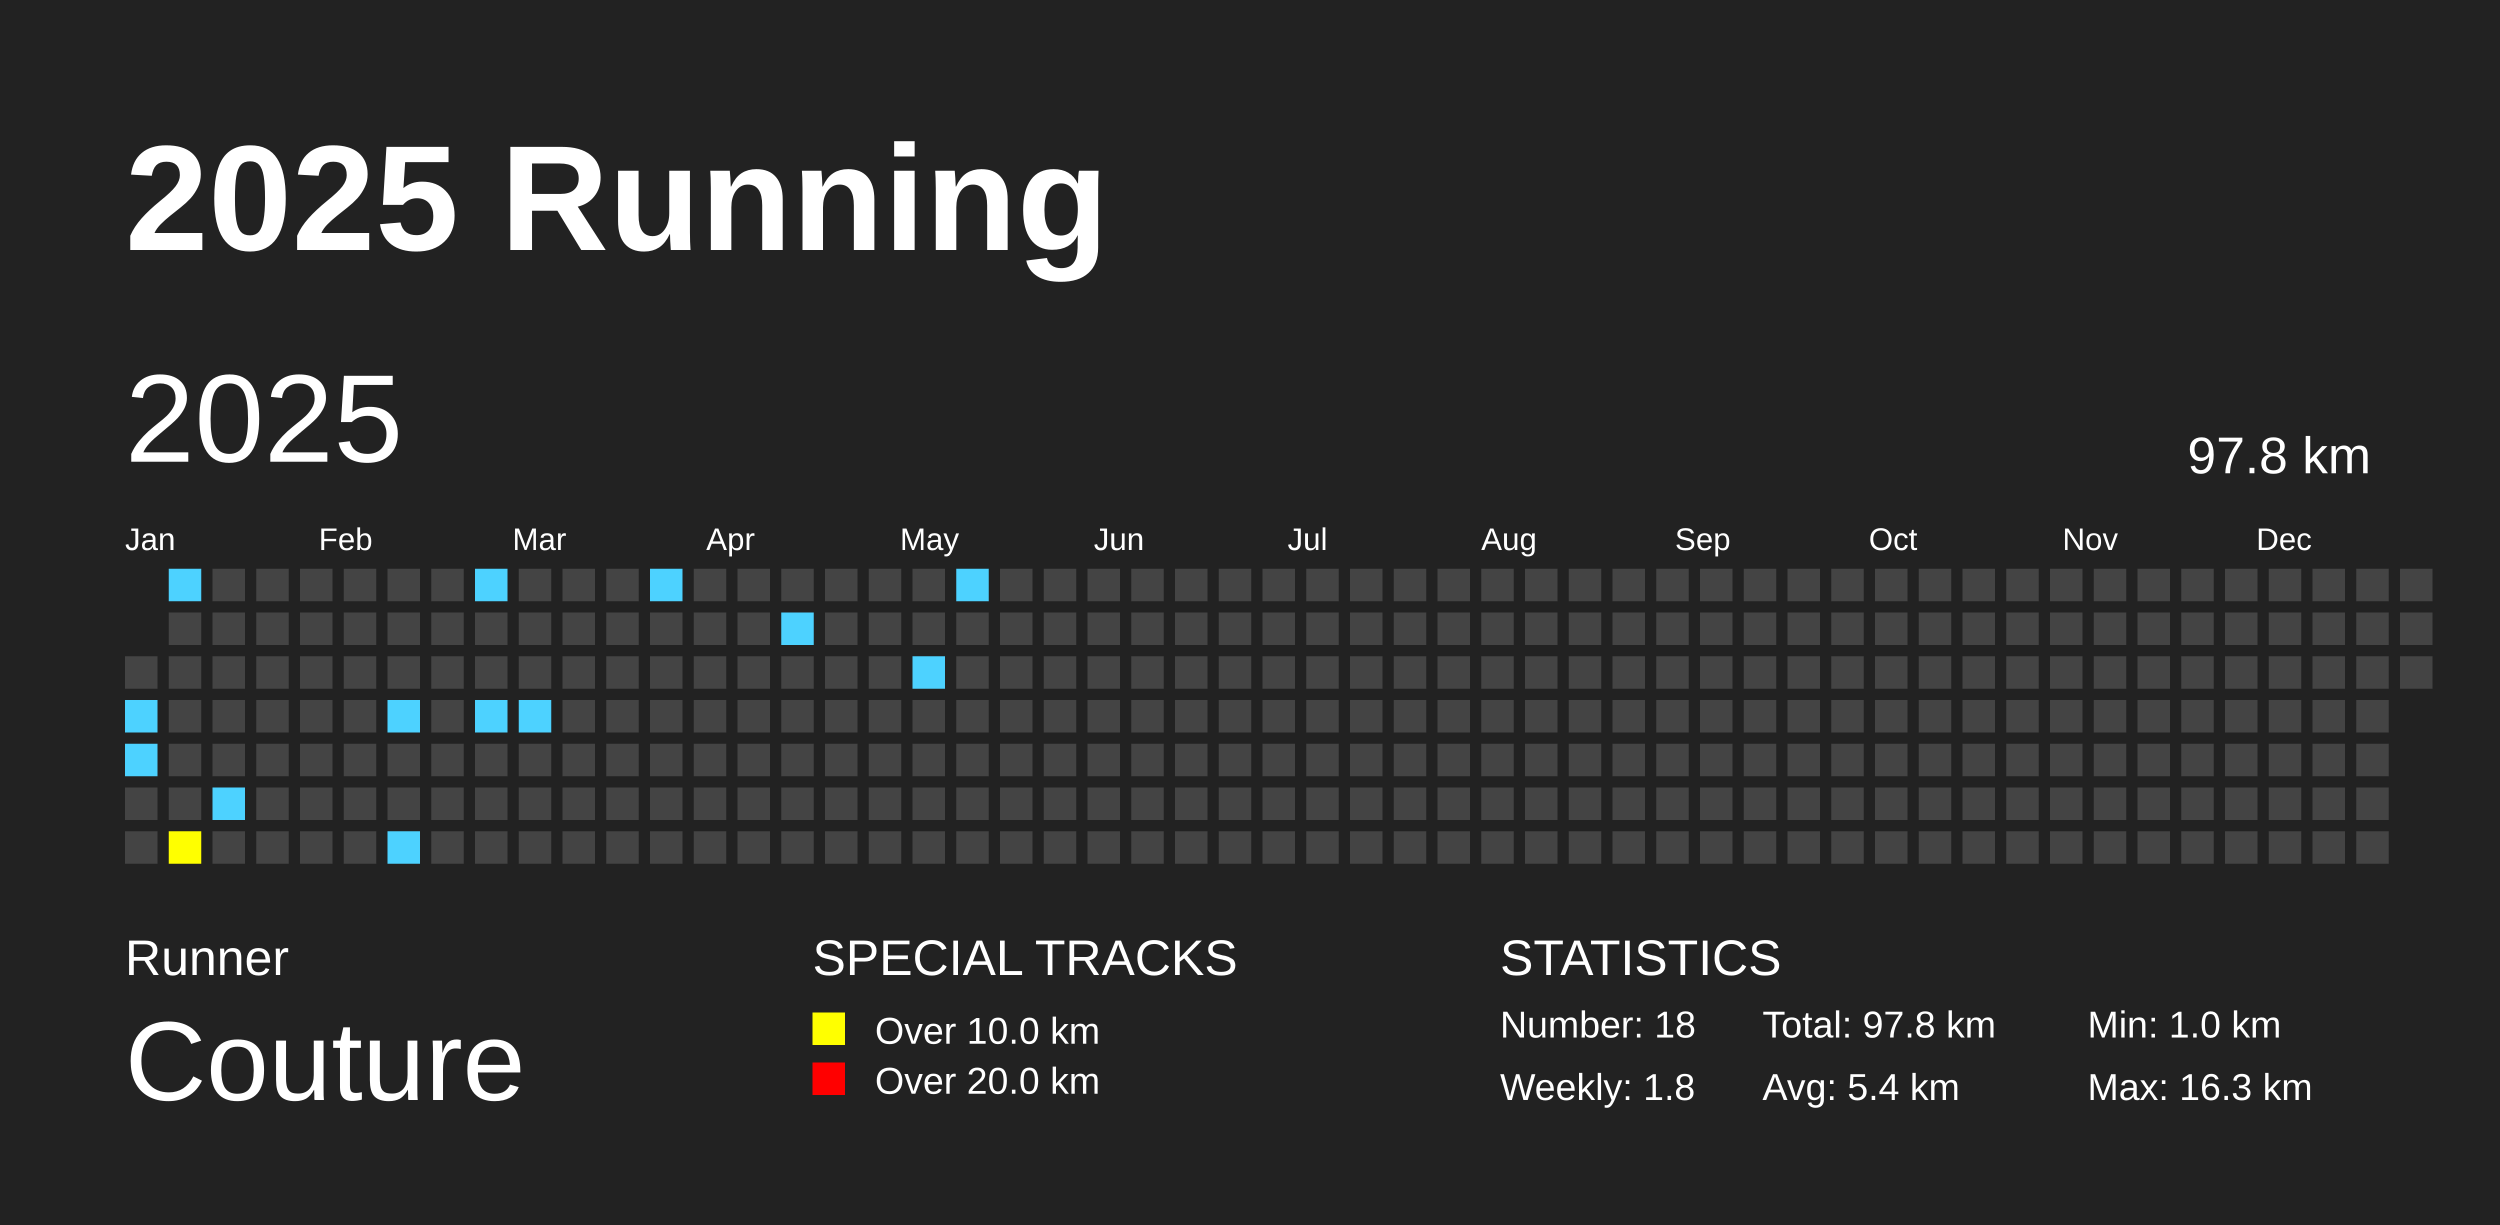
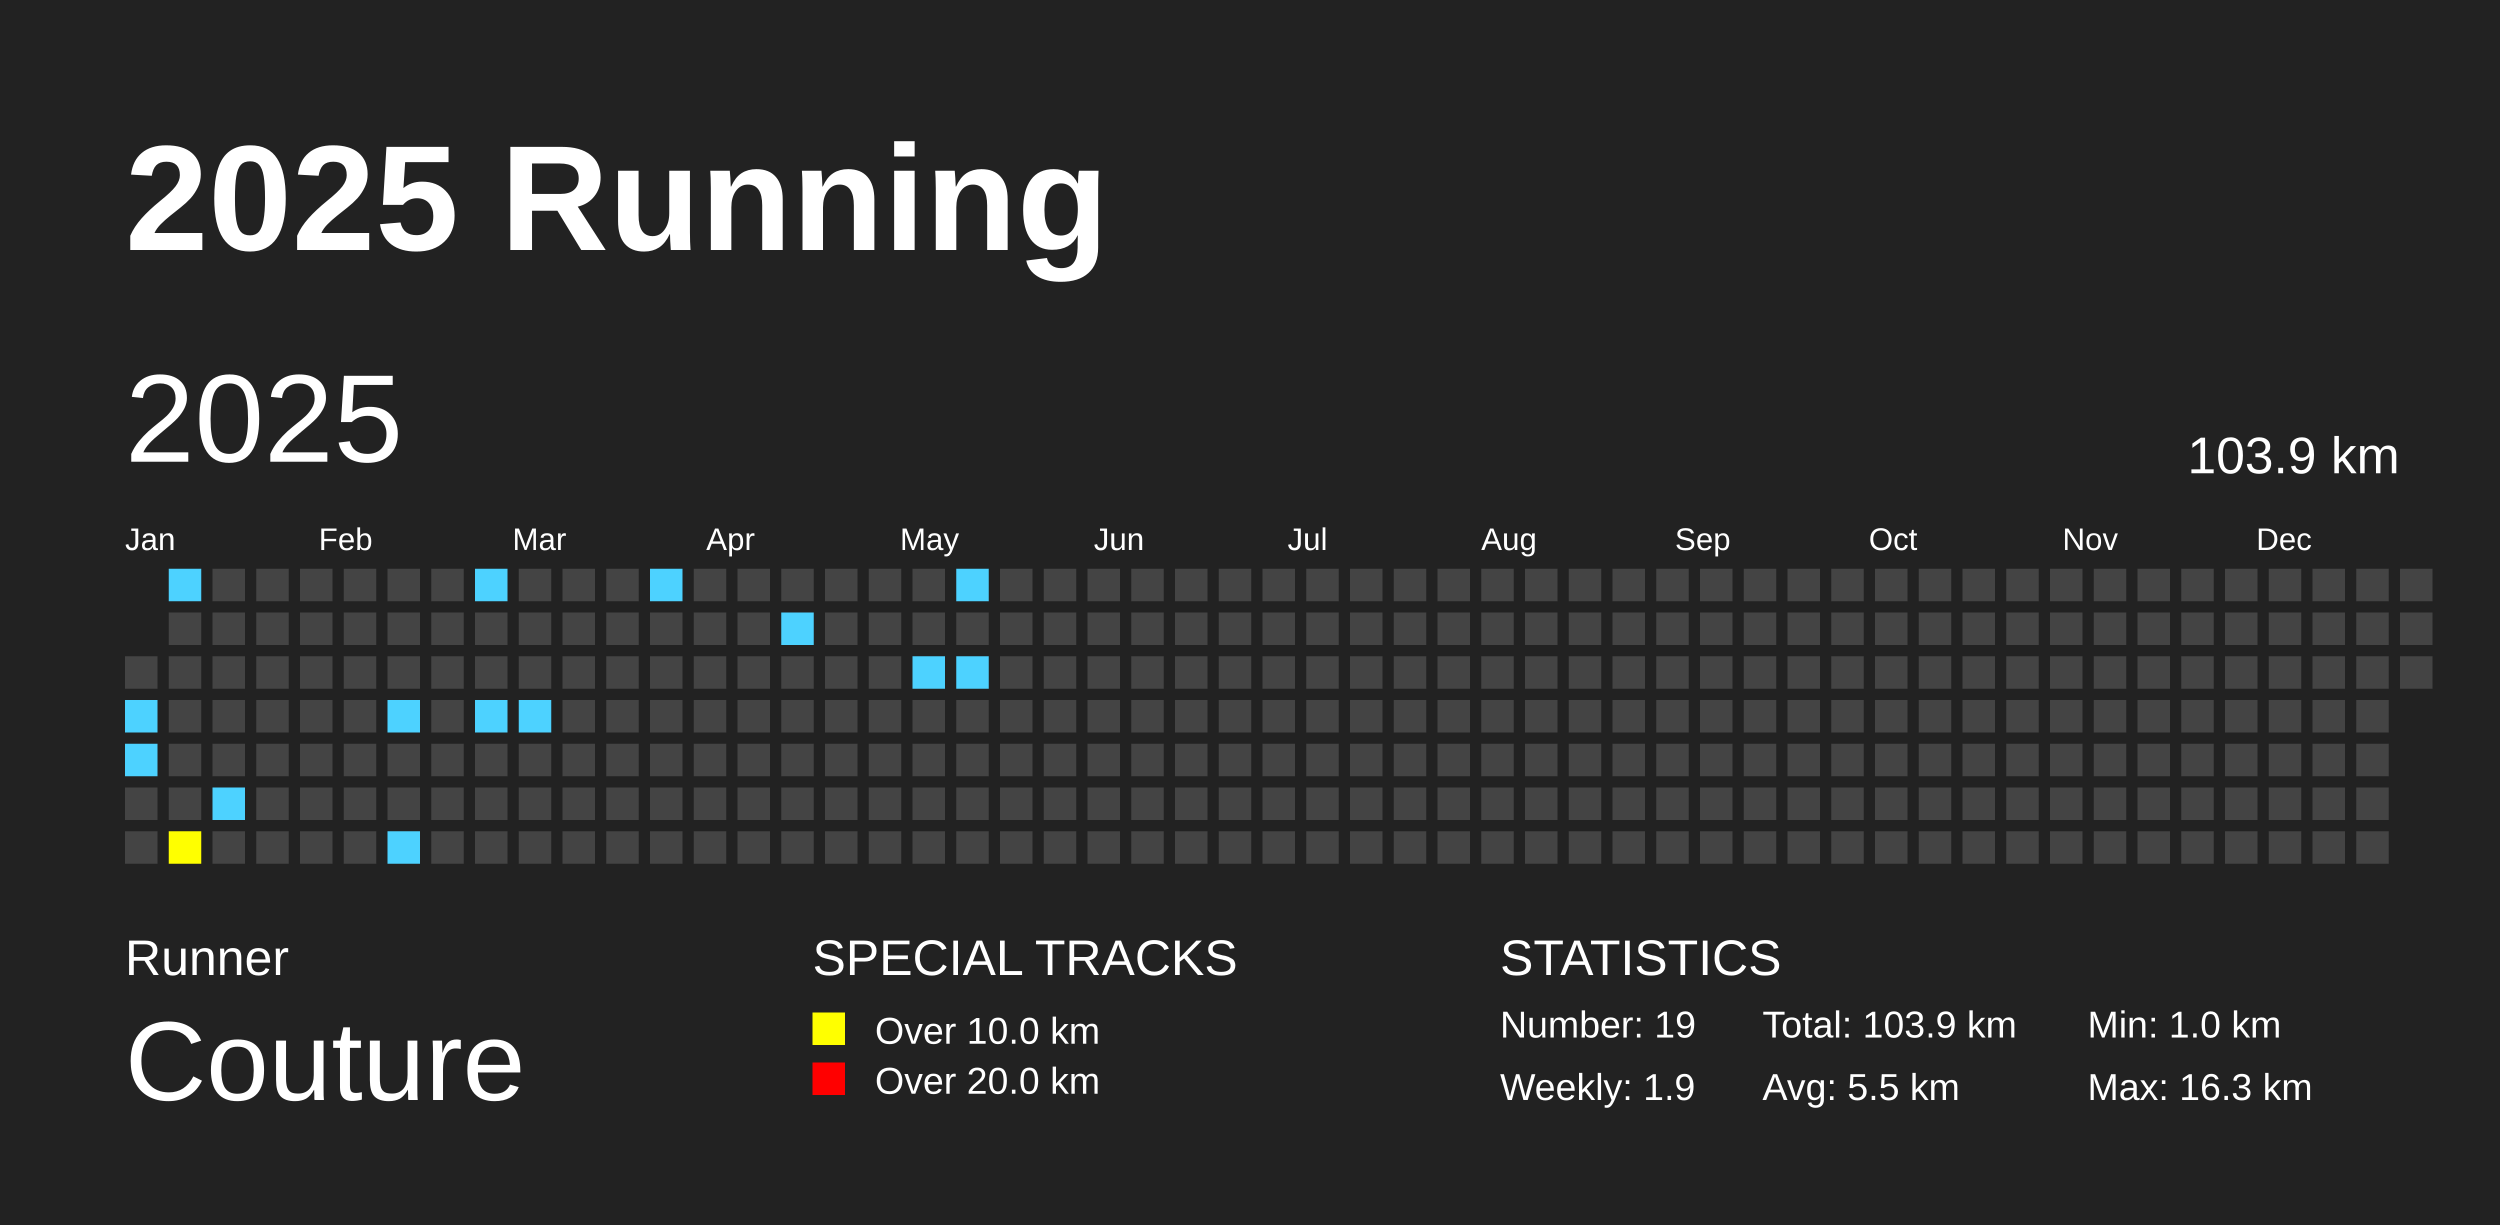
<svg xmlns="http://www.w3.org/2000/svg" baseProfile="full" height="98mm" version="1.1" viewBox="0,0,200,98" width="200mm">
  <defs />
  <rect fill="#222222" height="98" width="200" x="0" y="0" />
  <text fill="#FFFFFF" style="font-size:12px; font-family:Arial; font-weight:bold;" x="10" y="20">2025 Running</text>
  <text fill="#FFFFFF" style="font-size:4px; font-family:Arial" x="10" y="78">Runner</text>
  <text fill="#FFFFFF" style="font-size:9px; font-family:Arial" x="10" y="88">Couture</text>
  <text fill="#FFFFFF" style="font-size:4px; font-family:Arial" x="65" y="78">SPECIAL TRACKS</text>
  <rect fill="yellow" height="2.6" width="2.6" x="65" y="81" />
  <text fill="#FFFFFF" style="font-size:3px; font-family:Arial" x="70" y="83.5">Over 10.0 km</text>
  <rect fill="red" height="2.6" width="2.6" x="65" y="85" />
  <text fill="#FFFFFF" style="font-size:3px; font-family:Arial" x="70" y="87.5">Over 20.0 km</text>
  <text fill="#FFFFFF" style="font-size:4px; font-family:Arial" x="120" y="78">STATISTICS</text>
-   <text fill="#FFFFFF" style="font-size:3px; font-family:Arial" x="120" y="83">Number: 18</text>
-   <text fill="#FFFFFF" style="font-size:3px; font-family:Arial" x="120" y="88">Weekly: 1.8</text>
-   <text fill="#FFFFFF" style="font-size:3px; font-family:Arial" x="141" y="83">Total: 97.8 km</text>
-   <text fill="#FFFFFF" style="font-size:3px; font-family:Arial" x="141" y="88">Avg: 5.4 km</text>
+   <text fill="#FFFFFF" style="font-size:3px; font-family:Arial" x="120" y="83">Number: 19</text>
+   <text fill="#FFFFFF" style="font-size:3px; font-family:Arial" x="120" y="88">Weekly: 1.9</text>
+   <text fill="#FFFFFF" style="font-size:3px; font-family:Arial" x="141" y="83">Total: 103.9 km</text>
+   <text fill="#FFFFFF" style="font-size:3px; font-family:Arial" x="141" y="88">Avg: 5.5 km</text>
  <text fill="#FFFFFF" style="font-size:3px; font-family:Arial" x="167" y="83">Min: 1.0 km</text>
  <text fill="#FFFFFF" style="font-size:3px; font-family:Arial" x="167" y="88">Max: 16.3 km</text>
  <text dominant-baseline="hanging" fill="#FFFFFF" style="font-size:10.0px; font-family:Arial;" x="10" y="30">2025</text>
-   <text dominant-baseline="hanging" fill="#FFFFFF" style="font-size:4.125px; font-family:Arial;" x="175" y="35">97.8 km</text>
+   <text dominant-baseline="hanging" fill="#FFFFFF" style="font-size:4.125px; font-family:Arial;" x="175" y="35">103.9 km</text>
  <text fill="#FFFFFF" style="font-size:2.5px; font-family:Arial" x="10.0" y="44">Jan</text>
  <text fill="#FFFFFF" style="font-size:2.5px; font-family:Arial" x="25.5" y="44">Feb</text>
  <text fill="#FFFFFF" style="font-size:2.5px; font-family:Arial" x="41.0" y="44">Mar</text>
  <text fill="#FFFFFF" style="font-size:2.5px; font-family:Arial" x="56.5" y="44">Apr</text>
  <text fill="#FFFFFF" style="font-size:2.5px; font-family:Arial" x="72.0" y="44">May</text>
  <text fill="#FFFFFF" style="font-size:2.5px; font-family:Arial" x="87.5" y="44">Jun</text>
  <text fill="#FFFFFF" style="font-size:2.5px; font-family:Arial" x="103.0" y="44">Jul</text>
  <text fill="#FFFFFF" style="font-size:2.5px; font-family:Arial" x="118.5" y="44">Aug</text>
  <text fill="#FFFFFF" style="font-size:2.5px; font-family:Arial" x="134.0" y="44">Sep</text>
  <text fill="#FFFFFF" style="font-size:2.5px; font-family:Arial" x="149.5" y="44">Oct</text>
  <text fill="#FFFFFF" style="font-size:2.5px; font-family:Arial" x="165.0" y="44">Nov</text>
  <text fill="#FFFFFF" style="font-size:2.5px; font-family:Arial" x="180.5" y="44">Dec</text>
  <rect fill="#444444" height="2.6" width="2.6" x="10.0" y="52.5" />
  <rect fill="#4DD2FF" height="2.6" width="2.6" x="10.0" y="56.0" />
  <rect fill="#4DD2FF" height="2.6" width="2.6" x="10.0" y="59.5" />
  <rect fill="#444444" height="2.6" width="2.6" x="10.0" y="63.0" />
  <rect fill="#444444" height="2.6" width="2.6" x="10.0" y="66.5" />
  <rect fill="#4DD2FF" height="2.6" width="2.6" x="13.5" y="45.5" />
  <rect fill="#444444" height="2.6" width="2.6" x="13.5" y="49.0" />
  <rect fill="#444444" height="2.6" width="2.6" x="13.5" y="52.5" />
  <rect fill="#444444" height="2.6" width="2.6" x="13.5" y="56.0" />
  <rect fill="#444444" height="2.6" width="2.6" x="13.5" y="59.5" />
  <rect fill="#444444" height="2.6" width="2.6" x="13.5" y="63.0" />
  <rect fill="yellow" height="2.6" width="2.6" x="13.5" y="66.5" />
  <rect fill="#444444" height="2.6" width="2.6" x="17.0" y="45.5" />
  <rect fill="#444444" height="2.6" width="2.6" x="17.0" y="49.0" />
  <rect fill="#444444" height="2.6" width="2.6" x="17.0" y="52.5" />
  <rect fill="#444444" height="2.6" width="2.6" x="17.0" y="56.0" />
  <rect fill="#444444" height="2.6" width="2.6" x="17.0" y="59.5" />
  <rect fill="#4DD2FF" height="2.6" width="2.6" x="17.0" y="63.0" />
  <rect fill="#444444" height="2.6" width="2.6" x="17.0" y="66.5" />
  <rect fill="#444444" height="2.6" width="2.6" x="20.5" y="45.5" />
  <rect fill="#444444" height="2.6" width="2.6" x="20.5" y="49.0" />
  <rect fill="#444444" height="2.6" width="2.6" x="20.5" y="52.5" />
  <rect fill="#444444" height="2.6" width="2.6" x="20.5" y="56.0" />
  <rect fill="#444444" height="2.6" width="2.6" x="20.5" y="59.5" />
  <rect fill="#444444" height="2.6" width="2.6" x="20.5" y="63.0" />
  <rect fill="#444444" height="2.6" width="2.6" x="20.5" y="66.5" />
  <rect fill="#444444" height="2.6" width="2.6" x="24.0" y="45.5" />
  <rect fill="#444444" height="2.6" width="2.6" x="24.0" y="49.0" />
  <rect fill="#444444" height="2.6" width="2.6" x="24.0" y="52.5" />
  <rect fill="#444444" height="2.6" width="2.6" x="24.0" y="56.0" />
  <rect fill="#444444" height="2.6" width="2.6" x="24.0" y="59.5" />
  <rect fill="#444444" height="2.6" width="2.6" x="24.0" y="63.0" />
  <rect fill="#444444" height="2.6" width="2.6" x="24.0" y="66.5" />
  <rect fill="#444444" height="2.6" width="2.6" x="27.5" y="45.5" />
  <rect fill="#444444" height="2.6" width="2.6" x="27.5" y="49.0" />
  <rect fill="#444444" height="2.6" width="2.6" x="27.5" y="52.5" />
  <rect fill="#444444" height="2.6" width="2.6" x="27.5" y="56.0" />
  <rect fill="#444444" height="2.6" width="2.6" x="27.5" y="59.5" />
  <rect fill="#444444" height="2.6" width="2.6" x="27.5" y="63.0" />
  <rect fill="#444444" height="2.6" width="2.6" x="27.5" y="66.5" />
  <rect fill="#444444" height="2.6" width="2.6" x="31.0" y="45.5" />
  <rect fill="#444444" height="2.6" width="2.6" x="31.0" y="49.0" />
  <rect fill="#444444" height="2.6" width="2.6" x="31.0" y="52.5" />
  <rect fill="#4DD2FF" height="2.6" width="2.6" x="31.0" y="56.0" />
  <rect fill="#444444" height="2.6" width="2.6" x="31.0" y="59.5" />
  <rect fill="#444444" height="2.6" width="2.6" x="31.0" y="63.0" />
  <rect fill="#4DD2FF" height="2.6" width="2.6" x="31.0" y="66.5" />
  <rect fill="#444444" height="2.6" width="2.6" x="34.5" y="45.5" />
  <rect fill="#444444" height="2.6" width="2.6" x="34.5" y="49.0" />
  <rect fill="#444444" height="2.6" width="2.6" x="34.5" y="52.5" />
  <rect fill="#444444" height="2.6" width="2.6" x="34.5" y="56.0" />
  <rect fill="#444444" height="2.6" width="2.6" x="34.5" y="59.5" />
  <rect fill="#444444" height="2.6" width="2.6" x="34.5" y="63.0" />
  <rect fill="#444444" height="2.6" width="2.6" x="34.5" y="66.5" />
  <rect fill="#4DD2FF" height="2.6" width="2.6" x="38.0" y="45.5" />
  <rect fill="#444444" height="2.6" width="2.6" x="38.0" y="49.0" />
  <rect fill="#444444" height="2.6" width="2.6" x="38.0" y="52.5" />
  <rect fill="#4DD2FF" height="2.6" width="2.6" x="38.0" y="56.0" />
  <rect fill="#444444" height="2.6" width="2.6" x="38.0" y="59.5" />
  <rect fill="#444444" height="2.6" width="2.6" x="38.0" y="63.0" />
  <rect fill="#444444" height="2.6" width="2.6" x="38.0" y="66.5" />
  <rect fill="#444444" height="2.6" width="2.6" x="41.5" y="45.5" />
  <rect fill="#444444" height="2.6" width="2.6" x="41.5" y="49.0" />
  <rect fill="#444444" height="2.6" width="2.6" x="41.5" y="52.5" />
  <rect fill="#4DD2FF" height="2.6" width="2.6" x="41.5" y="56.0" />
  <rect fill="#444444" height="2.6" width="2.6" x="41.5" y="59.5" />
  <rect fill="#444444" height="2.6" width="2.6" x="41.5" y="63.0" />
  <rect fill="#444444" height="2.6" width="2.6" x="41.5" y="66.5" />
  <rect fill="#444444" height="2.6" width="2.6" x="45.0" y="45.5" />
  <rect fill="#444444" height="2.6" width="2.6" x="45.0" y="49.0" />
  <rect fill="#444444" height="2.6" width="2.6" x="45.0" y="52.5" />
  <rect fill="#444444" height="2.6" width="2.6" x="45.0" y="56.0" />
  <rect fill="#444444" height="2.6" width="2.6" x="45.0" y="59.5" />
  <rect fill="#444444" height="2.6" width="2.6" x="45.0" y="63.0" />
  <rect fill="#444444" height="2.6" width="2.6" x="45.0" y="66.5" />
  <rect fill="#444444" height="2.6" width="2.6" x="48.5" y="45.5" />
  <rect fill="#444444" height="2.6" width="2.6" x="48.5" y="49.0" />
  <rect fill="#444444" height="2.6" width="2.6" x="48.5" y="52.5" />
  <rect fill="#444444" height="2.6" width="2.6" x="48.5" y="56.0" />
  <rect fill="#444444" height="2.6" width="2.6" x="48.5" y="59.5" />
  <rect fill="#444444" height="2.6" width="2.6" x="48.5" y="63.0" />
  <rect fill="#444444" height="2.6" width="2.6" x="48.5" y="66.5" />
  <rect fill="#4DD2FF" height="2.6" width="2.6" x="52.0" y="45.5" />
  <rect fill="#444444" height="2.6" width="2.6" x="52.0" y="49.0" />
  <rect fill="#444444" height="2.6" width="2.6" x="52.0" y="52.5" />
  <rect fill="#444444" height="2.6" width="2.6" x="52.0" y="56.0" />
  <rect fill="#444444" height="2.6" width="2.6" x="52.0" y="59.5" />
  <rect fill="#444444" height="2.6" width="2.6" x="52.0" y="63.0" />
  <rect fill="#444444" height="2.6" width="2.6" x="52.0" y="66.5" />
  <rect fill="#444444" height="2.6" width="2.6" x="55.5" y="45.5" />
  <rect fill="#444444" height="2.6" width="2.6" x="55.5" y="49.0" />
  <rect fill="#444444" height="2.6" width="2.6" x="55.5" y="52.5" />
  <rect fill="#444444" height="2.6" width="2.6" x="55.5" y="56.0" />
  <rect fill="#444444" height="2.6" width="2.6" x="55.5" y="59.5" />
  <rect fill="#444444" height="2.6" width="2.6" x="55.5" y="63.0" />
  <rect fill="#444444" height="2.6" width="2.6" x="55.5" y="66.5" />
  <rect fill="#444444" height="2.6" width="2.6" x="59.0" y="45.5" />
  <rect fill="#444444" height="2.6" width="2.6" x="59.0" y="49.0" />
  <rect fill="#444444" height="2.6" width="2.6" x="59.0" y="52.5" />
  <rect fill="#444444" height="2.6" width="2.6" x="59.0" y="56.0" />
  <rect fill="#444444" height="2.6" width="2.6" x="59.0" y="59.5" />
  <rect fill="#444444" height="2.6" width="2.6" x="59.0" y="63.0" />
  <rect fill="#444444" height="2.6" width="2.6" x="59.0" y="66.5" />
  <rect fill="#444444" height="2.6" width="2.6" x="62.5" y="45.5" />
  <rect fill="#4DD2FF" height="2.6" width="2.6" x="62.5" y="49.0" />
  <rect fill="#444444" height="2.6" width="2.6" x="62.5" y="52.5" />
  <rect fill="#444444" height="2.6" width="2.6" x="62.5" y="56.0" />
  <rect fill="#444444" height="2.6" width="2.6" x="62.5" y="59.5" />
  <rect fill="#444444" height="2.6" width="2.6" x="62.5" y="63.0" />
  <rect fill="#444444" height="2.6" width="2.6" x="62.5" y="66.5" />
  <rect fill="#444444" height="2.6" width="2.6" x="66.0" y="45.5" />
  <rect fill="#444444" height="2.6" width="2.6" x="66.0" y="49.0" />
  <rect fill="#444444" height="2.6" width="2.6" x="66.0" y="52.5" />
  <rect fill="#444444" height="2.6" width="2.6" x="66.0" y="56.0" />
  <rect fill="#444444" height="2.6" width="2.6" x="66.0" y="59.5" />
  <rect fill="#444444" height="2.6" width="2.6" x="66.0" y="63.0" />
  <rect fill="#444444" height="2.6" width="2.6" x="66.0" y="66.5" />
  <rect fill="#444444" height="2.6" width="2.6" x="69.5" y="45.5" />
  <rect fill="#444444" height="2.6" width="2.6" x="69.5" y="49.0" />
  <rect fill="#444444" height="2.6" width="2.6" x="69.5" y="52.5" />
  <rect fill="#444444" height="2.6" width="2.6" x="69.5" y="56.0" />
  <rect fill="#444444" height="2.6" width="2.6" x="69.5" y="59.5" />
  <rect fill="#444444" height="2.6" width="2.6" x="69.5" y="63.0" />
  <rect fill="#444444" height="2.6" width="2.6" x="69.5" y="66.5" />
  <rect fill="#444444" height="2.6" width="2.6" x="73.0" y="45.5" />
  <rect fill="#444444" height="2.6" width="2.6" x="73.0" y="49.0" />
  <rect fill="#4DD2FF" height="2.6" width="2.6" x="73.0" y="52.5" />
  <rect fill="#444444" height="2.6" width="2.6" x="73.0" y="56.0" />
  <rect fill="#444444" height="2.6" width="2.6" x="73.0" y="59.5" />
  <rect fill="#444444" height="2.6" width="2.6" x="73.0" y="63.0" />
  <rect fill="#444444" height="2.6" width="2.6" x="73.0" y="66.5" />
  <rect fill="#4DD2FF" height="2.6" width="2.6" x="76.5" y="45.5" />
  <rect fill="#444444" height="2.6" width="2.6" x="76.5" y="49.0" />
-   <rect fill="#444444" height="2.6" width="2.6" x="76.5" y="52.5" />
+   <rect fill="#4DD2FF" height="2.6" width="2.6" x="76.5" y="52.5" />
  <rect fill="#444444" height="2.6" width="2.6" x="76.5" y="56.0" />
  <rect fill="#444444" height="2.6" width="2.6" x="76.5" y="59.5" />
  <rect fill="#444444" height="2.6" width="2.6" x="76.5" y="63.0" />
  <rect fill="#444444" height="2.6" width="2.6" x="76.5" y="66.5" />
  <rect fill="#444444" height="2.6" width="2.6" x="80.0" y="45.5" />
  <rect fill="#444444" height="2.6" width="2.6" x="80.0" y="49.0" />
  <rect fill="#444444" height="2.6" width="2.6" x="80.0" y="52.5" />
  <rect fill="#444444" height="2.6" width="2.6" x="80.0" y="56.0" />
  <rect fill="#444444" height="2.6" width="2.6" x="80.0" y="59.5" />
  <rect fill="#444444" height="2.6" width="2.6" x="80.0" y="63.0" />
  <rect fill="#444444" height="2.6" width="2.6" x="80.0" y="66.5" />
  <rect fill="#444444" height="2.6" width="2.6" x="83.5" y="45.5" />
  <rect fill="#444444" height="2.6" width="2.6" x="83.5" y="49.0" />
  <rect fill="#444444" height="2.6" width="2.6" x="83.5" y="52.5" />
  <rect fill="#444444" height="2.6" width="2.6" x="83.5" y="56.0" />
  <rect fill="#444444" height="2.6" width="2.6" x="83.5" y="59.5" />
  <rect fill="#444444" height="2.6" width="2.6" x="83.5" y="63.0" />
  <rect fill="#444444" height="2.6" width="2.6" x="83.5" y="66.5" />
  <rect fill="#444444" height="2.6" width="2.6" x="87.0" y="45.5" />
  <rect fill="#444444" height="2.6" width="2.6" x="87.0" y="49.0" />
  <rect fill="#444444" height="2.6" width="2.6" x="87.0" y="52.5" />
  <rect fill="#444444" height="2.6" width="2.6" x="87.0" y="56.0" />
  <rect fill="#444444" height="2.6" width="2.6" x="87.0" y="59.5" />
  <rect fill="#444444" height="2.6" width="2.6" x="87.0" y="63.0" />
  <rect fill="#444444" height="2.6" width="2.6" x="87.0" y="66.5" />
  <rect fill="#444444" height="2.6" width="2.6" x="90.5" y="45.5" />
  <rect fill="#444444" height="2.6" width="2.6" x="90.5" y="49.0" />
  <rect fill="#444444" height="2.6" width="2.6" x="90.5" y="52.5" />
  <rect fill="#444444" height="2.6" width="2.6" x="90.5" y="56.0" />
  <rect fill="#444444" height="2.6" width="2.6" x="90.5" y="59.5" />
  <rect fill="#444444" height="2.6" width="2.6" x="90.5" y="63.0" />
  <rect fill="#444444" height="2.6" width="2.6" x="90.5" y="66.5" />
  <rect fill="#444444" height="2.6" width="2.6" x="94.0" y="45.5" />
  <rect fill="#444444" height="2.6" width="2.6" x="94.0" y="49.0" />
  <rect fill="#444444" height="2.6" width="2.6" x="94.0" y="52.5" />
  <rect fill="#444444" height="2.6" width="2.6" x="94.0" y="56.0" />
  <rect fill="#444444" height="2.6" width="2.6" x="94.0" y="59.5" />
  <rect fill="#444444" height="2.6" width="2.6" x="94.0" y="63.0" />
  <rect fill="#444444" height="2.6" width="2.6" x="94.0" y="66.5" />
  <rect fill="#444444" height="2.6" width="2.6" x="97.5" y="45.5" />
  <rect fill="#444444" height="2.6" width="2.6" x="97.5" y="49.0" />
  <rect fill="#444444" height="2.6" width="2.6" x="97.5" y="52.5" />
  <rect fill="#444444" height="2.6" width="2.6" x="97.5" y="56.0" />
  <rect fill="#444444" height="2.6" width="2.6" x="97.5" y="59.5" />
  <rect fill="#444444" height="2.6" width="2.6" x="97.5" y="63.0" />
  <rect fill="#444444" height="2.6" width="2.6" x="97.5" y="66.5" />
  <rect fill="#444444" height="2.6" width="2.6" x="101.0" y="45.5" />
  <rect fill="#444444" height="2.6" width="2.6" x="101.0" y="49.0" />
  <rect fill="#444444" height="2.6" width="2.6" x="101.0" y="52.5" />
  <rect fill="#444444" height="2.6" width="2.6" x="101.0" y="56.0" />
  <rect fill="#444444" height="2.6" width="2.6" x="101.0" y="59.5" />
  <rect fill="#444444" height="2.6" width="2.6" x="101.0" y="63.0" />
  <rect fill="#444444" height="2.6" width="2.6" x="101.0" y="66.5" />
  <rect fill="#444444" height="2.6" width="2.6" x="104.5" y="45.5" />
  <rect fill="#444444" height="2.6" width="2.6" x="104.5" y="49.0" />
  <rect fill="#444444" height="2.6" width="2.6" x="104.5" y="52.5" />
  <rect fill="#444444" height="2.6" width="2.6" x="104.5" y="56.0" />
  <rect fill="#444444" height="2.6" width="2.6" x="104.5" y="59.5" />
  <rect fill="#444444" height="2.6" width="2.6" x="104.5" y="63.0" />
  <rect fill="#444444" height="2.6" width="2.6" x="104.5" y="66.5" />
  <rect fill="#444444" height="2.6" width="2.6" x="108.0" y="45.5" />
  <rect fill="#444444" height="2.6" width="2.6" x="108.0" y="49.0" />
  <rect fill="#444444" height="2.6" width="2.6" x="108.0" y="52.5" />
  <rect fill="#444444" height="2.6" width="2.6" x="108.0" y="56.0" />
  <rect fill="#444444" height="2.6" width="2.6" x="108.0" y="59.5" />
  <rect fill="#444444" height="2.6" width="2.6" x="108.0" y="63.0" />
  <rect fill="#444444" height="2.6" width="2.6" x="108.0" y="66.5" />
  <rect fill="#444444" height="2.6" width="2.6" x="111.5" y="45.5" />
  <rect fill="#444444" height="2.6" width="2.6" x="111.5" y="49.0" />
  <rect fill="#444444" height="2.6" width="2.6" x="111.5" y="52.5" />
  <rect fill="#444444" height="2.6" width="2.6" x="111.5" y="56.0" />
  <rect fill="#444444" height="2.6" width="2.6" x="111.5" y="59.5" />
  <rect fill="#444444" height="2.6" width="2.6" x="111.5" y="63.0" />
  <rect fill="#444444" height="2.6" width="2.6" x="111.5" y="66.5" />
  <rect fill="#444444" height="2.6" width="2.6" x="115.0" y="45.5" />
  <rect fill="#444444" height="2.6" width="2.6" x="115.0" y="49.0" />
  <rect fill="#444444" height="2.6" width="2.6" x="115.0" y="52.5" />
  <rect fill="#444444" height="2.6" width="2.6" x="115.0" y="56.0" />
  <rect fill="#444444" height="2.6" width="2.6" x="115.0" y="59.5" />
  <rect fill="#444444" height="2.6" width="2.6" x="115.0" y="63.0" />
  <rect fill="#444444" height="2.6" width="2.6" x="115.0" y="66.5" />
  <rect fill="#444444" height="2.6" width="2.6" x="118.5" y="45.5" />
  <rect fill="#444444" height="2.6" width="2.6" x="118.5" y="49.0" />
  <rect fill="#444444" height="2.6" width="2.6" x="118.5" y="52.5" />
  <rect fill="#444444" height="2.6" width="2.6" x="118.5" y="56.0" />
  <rect fill="#444444" height="2.6" width="2.6" x="118.5" y="59.5" />
  <rect fill="#444444" height="2.6" width="2.6" x="118.5" y="63.0" />
  <rect fill="#444444" height="2.6" width="2.6" x="118.5" y="66.5" />
  <rect fill="#444444" height="2.6" width="2.6" x="122.0" y="45.5" />
  <rect fill="#444444" height="2.6" width="2.6" x="122.0" y="49.0" />
  <rect fill="#444444" height="2.6" width="2.6" x="122.0" y="52.5" />
  <rect fill="#444444" height="2.6" width="2.6" x="122.0" y="56.0" />
  <rect fill="#444444" height="2.6" width="2.6" x="122.0" y="59.5" />
  <rect fill="#444444" height="2.6" width="2.6" x="122.0" y="63.0" />
  <rect fill="#444444" height="2.6" width="2.6" x="122.0" y="66.5" />
  <rect fill="#444444" height="2.6" width="2.6" x="125.5" y="45.5" />
  <rect fill="#444444" height="2.6" width="2.6" x="125.5" y="49.0" />
  <rect fill="#444444" height="2.6" width="2.6" x="125.5" y="52.5" />
  <rect fill="#444444" height="2.6" width="2.6" x="125.5" y="56.0" />
  <rect fill="#444444" height="2.6" width="2.6" x="125.5" y="59.5" />
  <rect fill="#444444" height="2.6" width="2.6" x="125.5" y="63.0" />
  <rect fill="#444444" height="2.6" width="2.6" x="125.5" y="66.5" />
  <rect fill="#444444" height="2.6" width="2.6" x="129.0" y="45.5" />
  <rect fill="#444444" height="2.6" width="2.6" x="129.0" y="49.0" />
  <rect fill="#444444" height="2.6" width="2.6" x="129.0" y="52.5" />
  <rect fill="#444444" height="2.6" width="2.6" x="129.0" y="56.0" />
  <rect fill="#444444" height="2.6" width="2.6" x="129.0" y="59.5" />
  <rect fill="#444444" height="2.6" width="2.6" x="129.0" y="63.0" />
  <rect fill="#444444" height="2.6" width="2.6" x="129.0" y="66.5" />
  <rect fill="#444444" height="2.6" width="2.6" x="132.5" y="45.5" />
  <rect fill="#444444" height="2.6" width="2.6" x="132.5" y="49.0" />
  <rect fill="#444444" height="2.6" width="2.6" x="132.5" y="52.5" />
  <rect fill="#444444" height="2.6" width="2.6" x="132.5" y="56.0" />
  <rect fill="#444444" height="2.6" width="2.6" x="132.5" y="59.5" />
  <rect fill="#444444" height="2.6" width="2.6" x="132.5" y="63.0" />
  <rect fill="#444444" height="2.6" width="2.6" x="132.5" y="66.5" />
  <rect fill="#444444" height="2.6" width="2.6" x="136.0" y="45.5" />
  <rect fill="#444444" height="2.6" width="2.6" x="136.0" y="49.0" />
  <rect fill="#444444" height="2.6" width="2.6" x="136.0" y="52.5" />
  <rect fill="#444444" height="2.6" width="2.6" x="136.0" y="56.0" />
  <rect fill="#444444" height="2.6" width="2.6" x="136.0" y="59.5" />
  <rect fill="#444444" height="2.6" width="2.6" x="136.0" y="63.0" />
  <rect fill="#444444" height="2.6" width="2.6" x="136.0" y="66.5" />
  <rect fill="#444444" height="2.6" width="2.6" x="139.5" y="45.5" />
  <rect fill="#444444" height="2.6" width="2.6" x="139.5" y="49.0" />
  <rect fill="#444444" height="2.6" width="2.6" x="139.5" y="52.5" />
  <rect fill="#444444" height="2.6" width="2.6" x="139.5" y="56.0" />
  <rect fill="#444444" height="2.6" width="2.6" x="139.5" y="59.5" />
  <rect fill="#444444" height="2.6" width="2.6" x="139.5" y="63.0" />
  <rect fill="#444444" height="2.6" width="2.6" x="139.5" y="66.5" />
  <rect fill="#444444" height="2.6" width="2.6" x="143.0" y="45.5" />
  <rect fill="#444444" height="2.6" width="2.6" x="143.0" y="49.0" />
  <rect fill="#444444" height="2.6" width="2.6" x="143.0" y="52.5" />
  <rect fill="#444444" height="2.6" width="2.6" x="143.0" y="56.0" />
  <rect fill="#444444" height="2.6" width="2.6" x="143.0" y="59.5" />
  <rect fill="#444444" height="2.6" width="2.6" x="143.0" y="63.0" />
  <rect fill="#444444" height="2.6" width="2.6" x="143.0" y="66.5" />
  <rect fill="#444444" height="2.6" width="2.6" x="146.5" y="45.5" />
  <rect fill="#444444" height="2.6" width="2.6" x="146.5" y="49.0" />
  <rect fill="#444444" height="2.6" width="2.6" x="146.5" y="52.5" />
  <rect fill="#444444" height="2.6" width="2.6" x="146.5" y="56.0" />
  <rect fill="#444444" height="2.6" width="2.6" x="146.5" y="59.5" />
  <rect fill="#444444" height="2.6" width="2.6" x="146.5" y="63.0" />
  <rect fill="#444444" height="2.6" width="2.6" x="146.5" y="66.5" />
  <rect fill="#444444" height="2.6" width="2.6" x="150.0" y="45.5" />
  <rect fill="#444444" height="2.6" width="2.6" x="150.0" y="49.0" />
  <rect fill="#444444" height="2.6" width="2.6" x="150.0" y="52.5" />
  <rect fill="#444444" height="2.6" width="2.6" x="150.0" y="56.0" />
  <rect fill="#444444" height="2.6" width="2.6" x="150.0" y="59.5" />
  <rect fill="#444444" height="2.6" width="2.6" x="150.0" y="63.0" />
  <rect fill="#444444" height="2.6" width="2.6" x="150.0" y="66.5" />
  <rect fill="#444444" height="2.6" width="2.6" x="153.5" y="45.5" />
  <rect fill="#444444" height="2.6" width="2.6" x="153.5" y="49.0" />
  <rect fill="#444444" height="2.6" width="2.6" x="153.5" y="52.5" />
  <rect fill="#444444" height="2.6" width="2.6" x="153.5" y="56.0" />
  <rect fill="#444444" height="2.6" width="2.6" x="153.5" y="59.5" />
  <rect fill="#444444" height="2.6" width="2.6" x="153.5" y="63.0" />
  <rect fill="#444444" height="2.6" width="2.6" x="153.5" y="66.5" />
  <rect fill="#444444" height="2.6" width="2.6" x="157.0" y="45.5" />
  <rect fill="#444444" height="2.6" width="2.6" x="157.0" y="49.0" />
  <rect fill="#444444" height="2.6" width="2.6" x="157.0" y="52.5" />
  <rect fill="#444444" height="2.6" width="2.6" x="157.0" y="56.0" />
  <rect fill="#444444" height="2.6" width="2.6" x="157.0" y="59.5" />
  <rect fill="#444444" height="2.6" width="2.6" x="157.0" y="63.0" />
  <rect fill="#444444" height="2.6" width="2.6" x="157.0" y="66.5" />
  <rect fill="#444444" height="2.6" width="2.6" x="160.5" y="45.5" />
  <rect fill="#444444" height="2.6" width="2.6" x="160.5" y="49.0" />
  <rect fill="#444444" height="2.6" width="2.6" x="160.5" y="52.5" />
  <rect fill="#444444" height="2.6" width="2.6" x="160.5" y="56.0" />
  <rect fill="#444444" height="2.6" width="2.6" x="160.5" y="59.5" />
  <rect fill="#444444" height="2.6" width="2.6" x="160.5" y="63.0" />
  <rect fill="#444444" height="2.6" width="2.6" x="160.5" y="66.5" />
  <rect fill="#444444" height="2.6" width="2.6" x="164.0" y="45.5" />
  <rect fill="#444444" height="2.6" width="2.6" x="164.0" y="49.0" />
  <rect fill="#444444" height="2.6" width="2.6" x="164.0" y="52.5" />
  <rect fill="#444444" height="2.6" width="2.6" x="164.0" y="56.0" />
  <rect fill="#444444" height="2.6" width="2.6" x="164.0" y="59.5" />
  <rect fill="#444444" height="2.6" width="2.6" x="164.0" y="63.0" />
  <rect fill="#444444" height="2.6" width="2.6" x="164.0" y="66.5" />
  <rect fill="#444444" height="2.6" width="2.6" x="167.5" y="45.5" />
  <rect fill="#444444" height="2.6" width="2.6" x="167.5" y="49.0" />
  <rect fill="#444444" height="2.6" width="2.6" x="167.5" y="52.5" />
  <rect fill="#444444" height="2.6" width="2.6" x="167.5" y="56.0" />
  <rect fill="#444444" height="2.6" width="2.6" x="167.5" y="59.5" />
  <rect fill="#444444" height="2.6" width="2.6" x="167.5" y="63.0" />
  <rect fill="#444444" height="2.6" width="2.6" x="167.5" y="66.5" />
  <rect fill="#444444" height="2.6" width="2.6" x="171.0" y="45.5" />
  <rect fill="#444444" height="2.6" width="2.6" x="171.0" y="49.0" />
  <rect fill="#444444" height="2.6" width="2.6" x="171.0" y="52.5" />
  <rect fill="#444444" height="2.6" width="2.6" x="171.0" y="56.0" />
  <rect fill="#444444" height="2.6" width="2.6" x="171.0" y="59.5" />
  <rect fill="#444444" height="2.6" width="2.6" x="171.0" y="63.0" />
  <rect fill="#444444" height="2.6" width="2.6" x="171.0" y="66.5" />
  <rect fill="#444444" height="2.6" width="2.6" x="174.5" y="45.5" />
  <rect fill="#444444" height="2.6" width="2.6" x="174.5" y="49.0" />
  <rect fill="#444444" height="2.6" width="2.6" x="174.5" y="52.5" />
  <rect fill="#444444" height="2.6" width="2.6" x="174.5" y="56.0" />
  <rect fill="#444444" height="2.6" width="2.6" x="174.5" y="59.5" />
  <rect fill="#444444" height="2.6" width="2.6" x="174.5" y="63.0" />
  <rect fill="#444444" height="2.6" width="2.6" x="174.5" y="66.5" />
  <rect fill="#444444" height="2.6" width="2.6" x="178.0" y="45.5" />
  <rect fill="#444444" height="2.6" width="2.6" x="178.0" y="49.0" />
  <rect fill="#444444" height="2.6" width="2.6" x="178.0" y="52.5" />
  <rect fill="#444444" height="2.6" width="2.6" x="178.0" y="56.0" />
  <rect fill="#444444" height="2.6" width="2.6" x="178.0" y="59.5" />
  <rect fill="#444444" height="2.6" width="2.6" x="178.0" y="63.0" />
  <rect fill="#444444" height="2.6" width="2.6" x="178.0" y="66.5" />
  <rect fill="#444444" height="2.6" width="2.6" x="181.5" y="45.5" />
  <rect fill="#444444" height="2.6" width="2.6" x="181.5" y="49.0" />
  <rect fill="#444444" height="2.6" width="2.6" x="181.5" y="52.5" />
  <rect fill="#444444" height="2.6" width="2.6" x="181.5" y="56.0" />
  <rect fill="#444444" height="2.6" width="2.6" x="181.5" y="59.5" />
  <rect fill="#444444" height="2.6" width="2.6" x="181.5" y="63.0" />
  <rect fill="#444444" height="2.6" width="2.6" x="181.5" y="66.5" />
  <rect fill="#444444" height="2.6" width="2.6" x="185.0" y="45.5" />
  <rect fill="#444444" height="2.6" width="2.6" x="185.0" y="49.0" />
  <rect fill="#444444" height="2.6" width="2.6" x="185.0" y="52.5" />
  <rect fill="#444444" height="2.6" width="2.6" x="185.0" y="56.0" />
  <rect fill="#444444" height="2.6" width="2.6" x="185.0" y="59.5" />
  <rect fill="#444444" height="2.6" width="2.6" x="185.0" y="63.0" />
  <rect fill="#444444" height="2.6" width="2.6" x="185.0" y="66.5" />
  <rect fill="#444444" height="2.6" width="2.6" x="188.5" y="45.5" />
  <rect fill="#444444" height="2.6" width="2.6" x="188.5" y="49.0" />
  <rect fill="#444444" height="2.6" width="2.6" x="188.5" y="52.5" />
  <rect fill="#444444" height="2.6" width="2.6" x="188.5" y="56.0" />
  <rect fill="#444444" height="2.6" width="2.6" x="188.5" y="59.5" />
  <rect fill="#444444" height="2.6" width="2.6" x="188.5" y="63.0" />
  <rect fill="#444444" height="2.6" width="2.6" x="188.5" y="66.5" />
  <rect fill="#444444" height="2.6" width="2.6" x="192.0" y="45.5" />
  <rect fill="#444444" height="2.6" width="2.6" x="192.0" y="49.0" />
  <rect fill="#444444" height="2.6" width="2.6" x="192.0" y="52.5" />
</svg>
